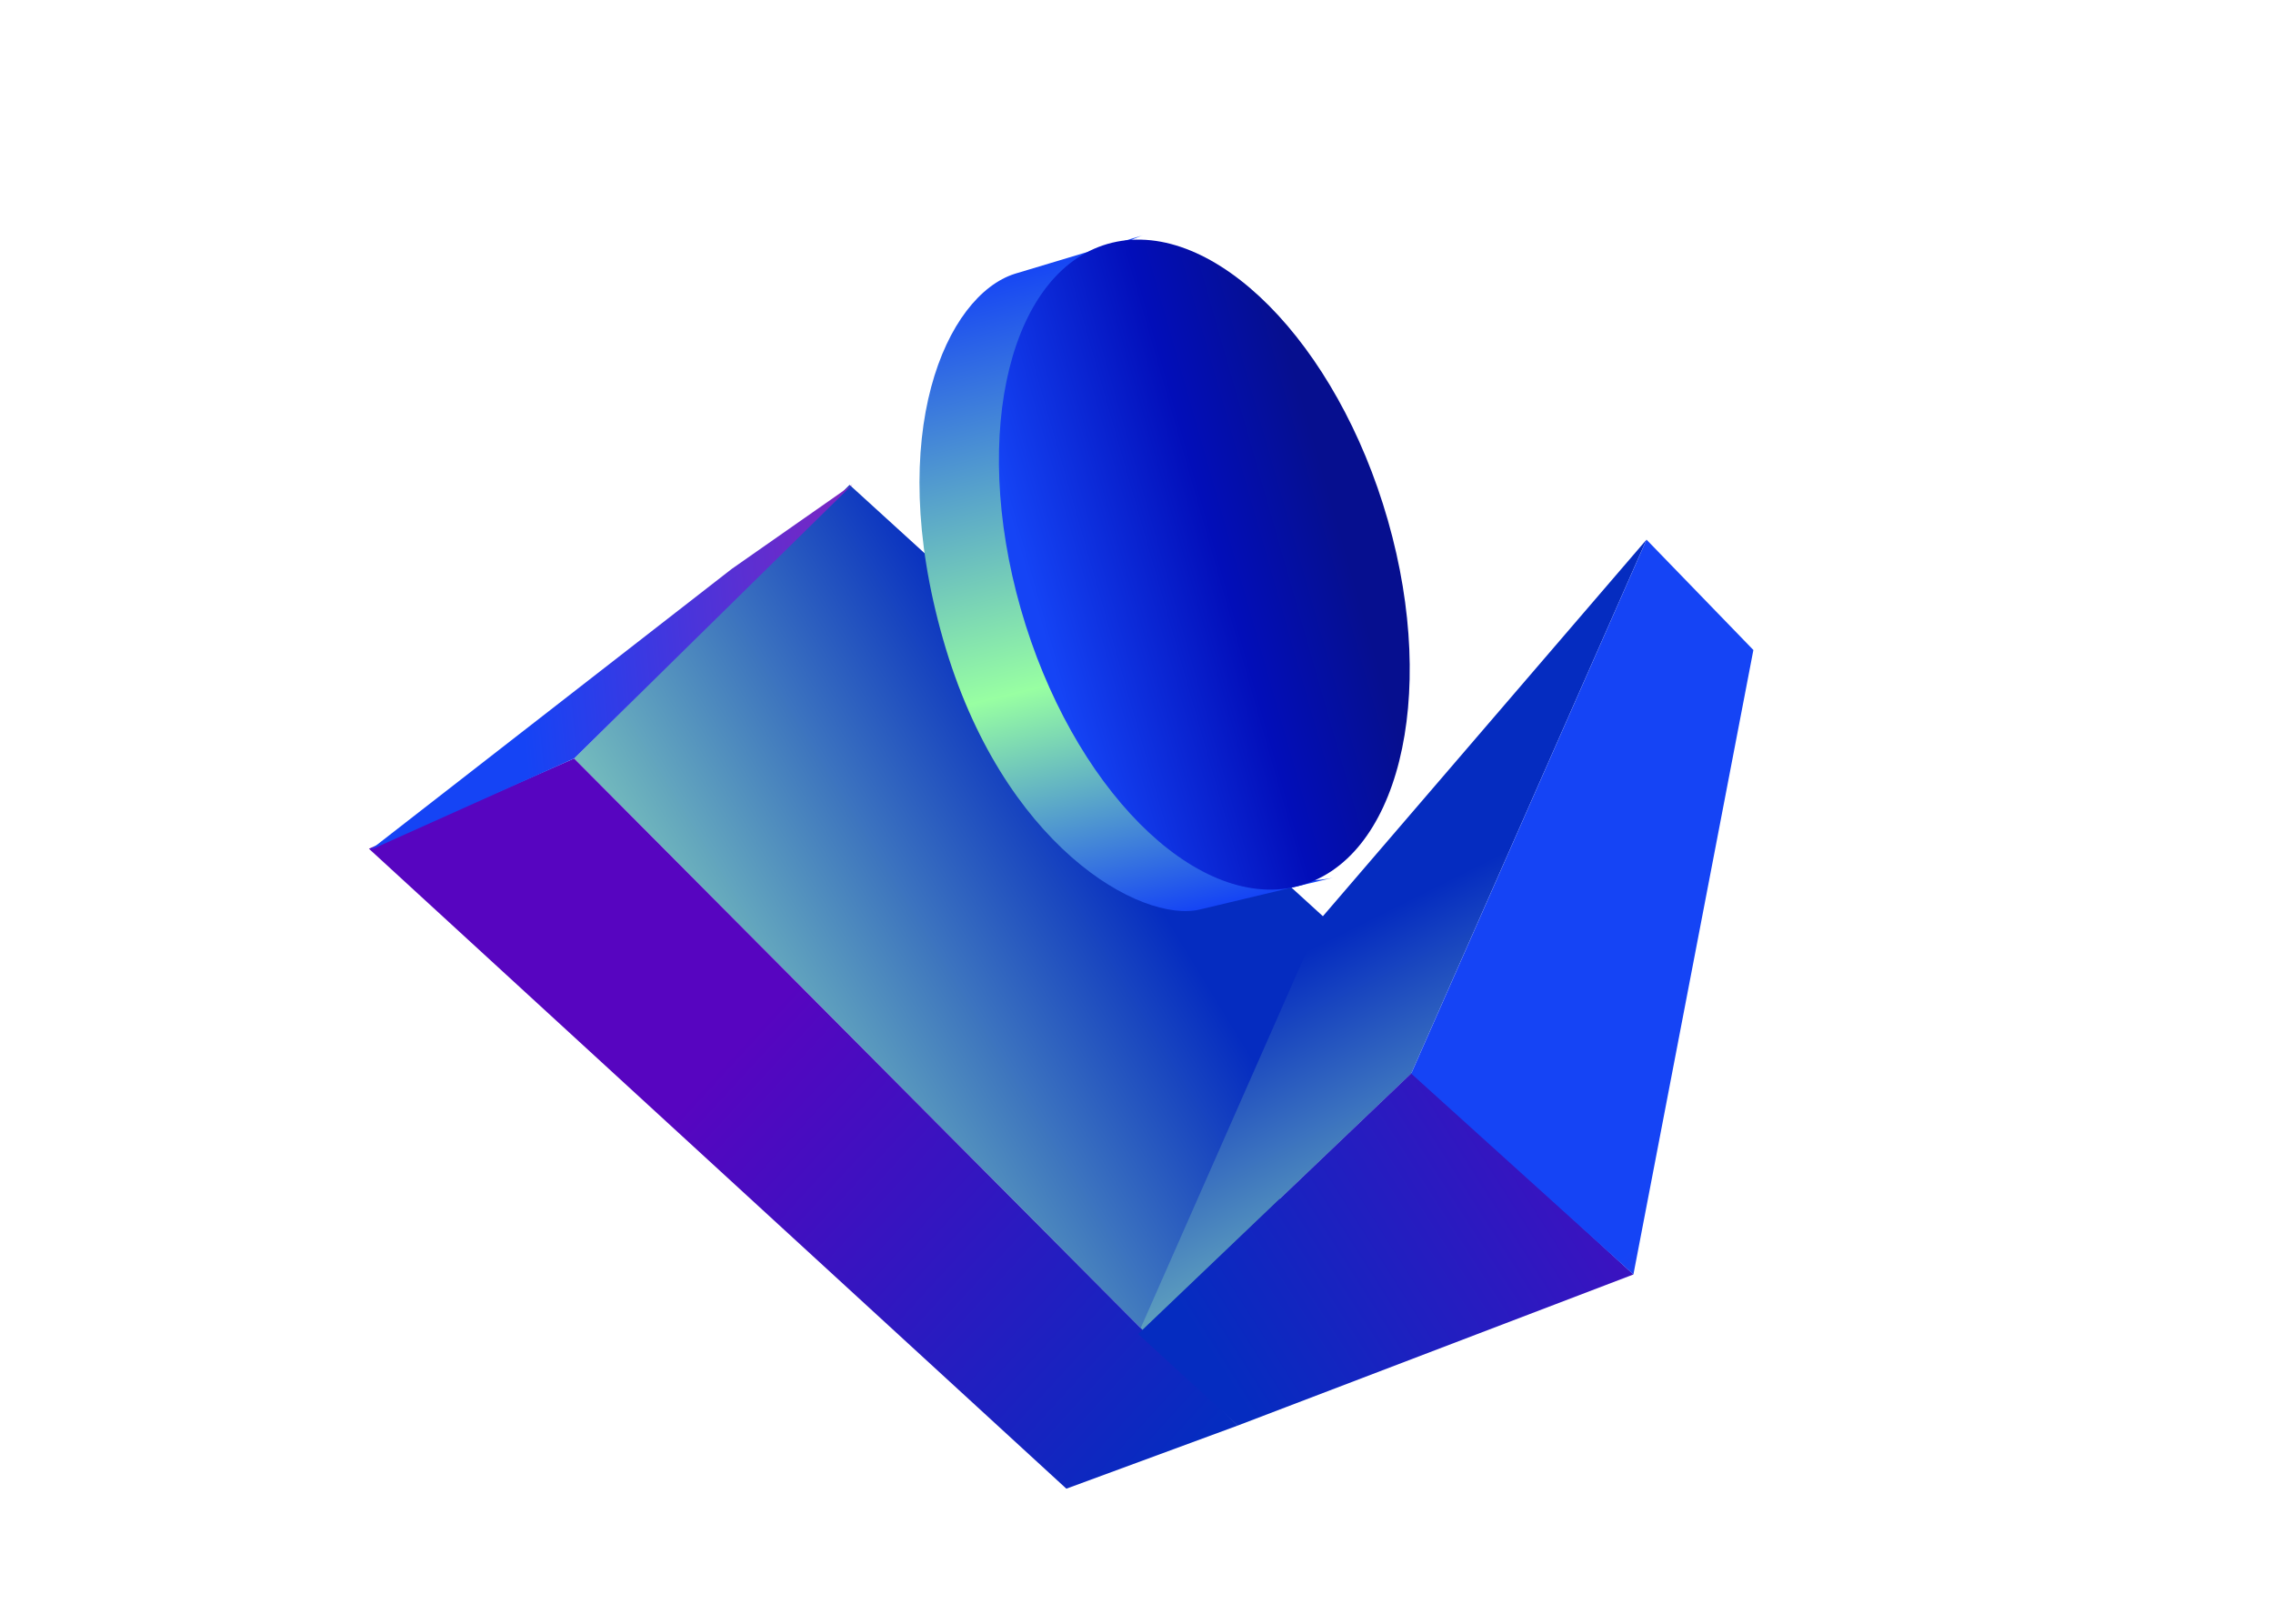
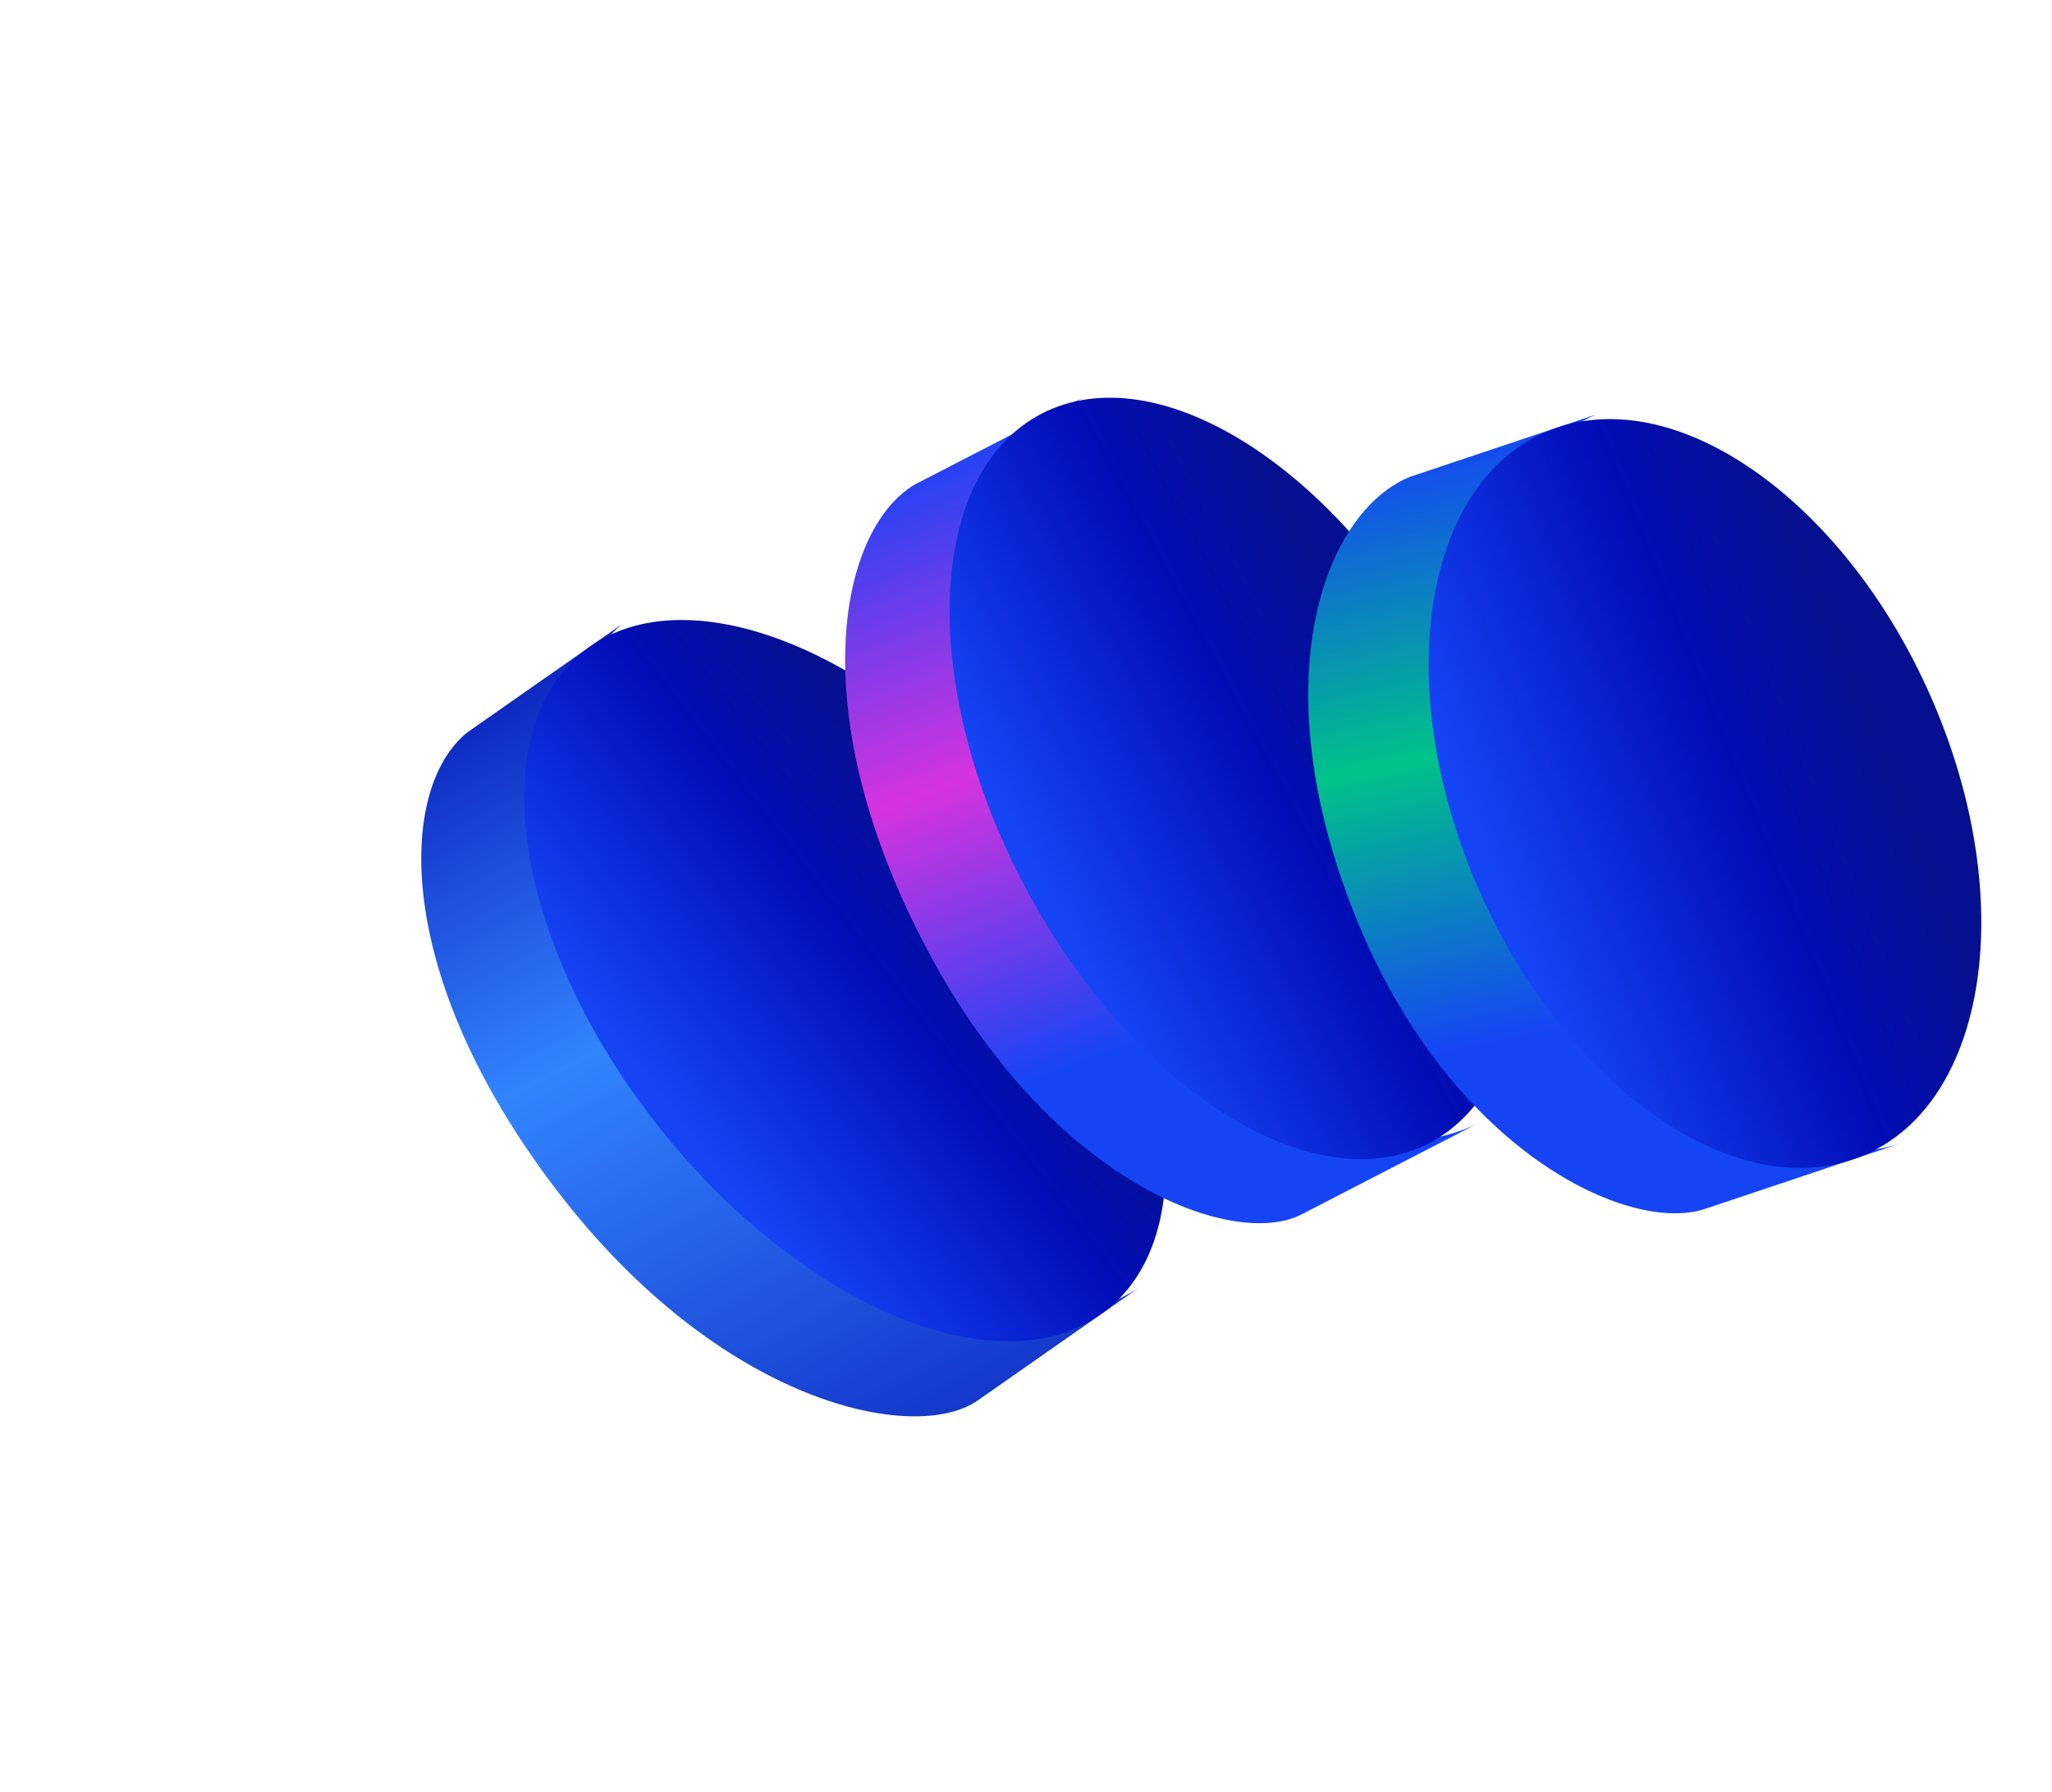
- <svg xmlns="http://www.w3.org/2000/svg" width="126" height="90" viewBox="0 0 126 90" fill="none">
-   <path d="M73.781 51.193L68.61 79.017L31.823 42.041L47.095 26.875L73.781 51.193Z" fill="url(#paint0_linear_401_8)" />
-   <path d="M78.227 59.507L63.084 73.946L73.255 50.874L91.27 29.913L78.227 59.507Z" fill="url(#paint1_linear_401_8)" />
-   <path d="M68.611 79.015L59.112 82.514L20.45 47.042L31.824 42.041L68.611 79.015Z" fill="url(#paint2_linear_401_8)" />
-   <path d="M68.616 79.013L63.09 73.942L78.313 59.415L90.547 70.64L68.616 79.013Z" fill="url(#paint3_linear_401_8)" />
-   <path d="M47.258 26.852L31.825 42.04L20.527 47.112L40.565 31.532L47.258 26.852Z" fill="url(#paint4_linear_401_8)" />
-   <path d="M97.196 36.028L90.546 70.641L78.228 59.507L91.272 29.912L97.196 36.028Z" fill="url(#paint5_linear_401_8)" />
-   <path d="M56.257 15.175L63.356 13.042C63.252 13.073 53.294 16.132 58.295 33.619C63.158 50.623 72.968 48.858 73.881 48.654L73.95 48.638C73.95 48.638 73.926 48.644 73.881 48.654L66.531 50.407C63.246 51.198 55.551 46.881 52.276 35.428C49.001 23.976 52.469 16.372 56.257 15.175Z" fill="url(#paint6_linear_401_8)" />
-   <ellipse cx="10.467" cy="18.56" rx="10.467" ry="18.56" transform="matrix(0.972206 -0.234126 0.274962 0.961455 51.4805 15.9014)" fill="url(#paint7_linear_401_8)" />
+ <svg xmlns="http://www.w3.org/2000/svg" width="63" height="55" viewBox="0 0 63 55" fill="none">
+   <path d="M14.344 22.485L19.101 19.158C19.101 19.158 13.332 23.663 21.052 33.763C28.549 43.571 34.467 39.871 34.967 39.531L35.001 39.507C35.001 39.507 34.99 39.515 34.967 39.531L30.018 42.992C28.093 44.339 22.119 43.116 17.089 36.535C12.059 29.955 12.196 24.222 14.344 22.485Z" fill="url(#paint0_linear_2990_197259)" />
+   <ellipse cx="7.278" cy="12.906" rx="7.278" ry="12.906" transform="matrix(0.819432 -0.573176 0.60726 0.794503 12.1426 24.0234)" fill="url(#paint1_linear_2990_197259)" />
+   <path d="M28.073 14.88L33.222 12.224C33.222 12.224 26.903 15.91 32.758 26.943C38.443 37.656 44.776 34.786 45.316 34.516L45.354 34.497C45.354 34.497 45.341 34.504 45.316 34.516L39.96 37.28C37.877 38.355 32.282 36.344 28.468 29.156C24.653 21.968 25.711 16.312 28.073 14.88Z" fill="url(#paint2_linear_2990_197259)" />
+   <ellipse cx="7.264" cy="12.679" rx="7.264" ry="12.679" transform="matrix(0.888683 -0.458522 0.468746 0.883333 25.5293 16.0273)" fill="url(#paint3_linear_2990_197259)" />
+   <path d="M43.291 14.637L49.013 12.721C49.013 12.721 41.928 15.474 46.386 26.544C50.714 37.294 57.695 35.313 58.294 35.12L58.335 35.106C58.335 35.106 58.321 35.111 58.294 35.12L52.341 37.113C50.026 37.888 44.522 35.353 41.618 28.14C38.714 20.928 40.635 15.716 43.291 14.637Z" fill="url(#paint4_linear_2990_197259)" />
+   <ellipse cx="7.566" cy="12.115" rx="7.566" ry="12.115" transform="matrix(0.948275 -0.317451 0.373489 0.927635 40.6465 15.5234)" fill="url(#paint5_linear_2990_197259)" />
  <defs>
-     <linearGradient id="paint0_linear_401_8" x1="70.693" y1="60.69" x2="19.43" y2="91.903" gradientUnits="userSpaceOnUse">
-       <stop stop-color="#052CC0" />
-       <stop offset="0.396" stop-color="#75BDBD" />
+     <linearGradient id="paint0_linear_2990_197259" x1="10.107" y1="14.25" x2="27.551" y2="47.475" gradientUnits="userSpaceOnUse">
+       <stop offset="0.24" stop-color="#0E29C0" />
+       <stop offset="0.526" stop-color="#3284FF" />
+       <stop offset="1" stop-color="#0E29C0" />
+     </linearGradient>
+     <linearGradient id="paint1_linear_2990_197259" x1="12.676" y1="7.295" x2="0.572" y2="7.295" gradientUnits="userSpaceOnUse">
+       <stop stop-color="#060F8F" />
+       <stop offset="0.396" stop-color="#020EB9" />
      <stop offset="1" stop-color="#1544F5" />
    </linearGradient>
-     <linearGradient id="paint1_linear_401_8" x1="53.496" y1="62.193" x2="67.542" y2="90.219" gradientUnits="userSpaceOnUse">
-       <stop stop-color="#052CC0" />
-       <stop offset="0.592" stop-color="#75BDBD" />
+     <linearGradient id="paint2_linear_2990_197259" x1="25.295" y1="6.16" x2="38.026" y2="40.955" gradientUnits="userSpaceOnUse">
+       <stop offset="0.219" stop-color="#1544F5" />
+       <stop offset="0.49" stop-color="#D633DF" />
+       <stop offset="0.745" stop-color="#1544F5" />
+     </linearGradient>
+     <linearGradient id="paint3_linear_2990_197259" x1="12.65" y1="7.167" x2="0.571" y2="7.167" gradientUnits="userSpaceOnUse">
+       <stop stop-color="#060F8F" />
+       <stop offset="0.396" stop-color="#020EB9" />
      <stop offset="1" stop-color="#1544F5" />
    </linearGradient>
-     <linearGradient id="paint2_linear_401_8" x1="65.264" y1="81.329" x2="40.431" y2="58.545" gradientUnits="userSpaceOnUse">
-       <stop stop-color="#052CC0" />
-       <stop offset="1" stop-color="#5705C0" />
+     <linearGradient id="paint4_linear_2990_197259" x1="41.684" y1="6.098" x2="48.972" y2="40.532" gradientUnits="userSpaceOnUse">
+       <stop offset="0.219" stop-color="#1544F5" />
+       <stop offset="0.49" stop-color="#00C389" />
+       <stop offset="0.745" stop-color="#1544F5" />
    </linearGradient>
-     <linearGradient id="paint3_linear_401_8" x1="67.019" y1="74.976" x2="95.454" y2="56.886" gradientUnits="userSpaceOnUse">
-       <stop stop-color="#052CC0" />
-       <stop offset="1" stop-color="#5705C0" />
-     </linearGradient>
-     <linearGradient id="paint4_linear_401_8" x1="65.341" y1="57.025" x2="30.873" y2="60.293" gradientUnits="userSpaceOnUse">
-       <stop stop-color="#CE0D98" />
-       <stop offset="1" stop-color="#1544F5" />
-     </linearGradient>
-     <linearGradient id="paint5_linear_401_8" x1="101.825" y1="105.235" x2="79.035" y2="79.172" gradientUnits="userSpaceOnUse">
-       <stop stop-color="#CE0D98" />
-       <stop offset="1" stop-color="#1544F5" />
-     </linearGradient>
-     <linearGradient id="paint6_linear_401_8" x1="57.381" y1="14.481" x2="66.064" y2="50.537" gradientUnits="userSpaceOnUse">
-       <stop offset="0.001" stop-color="#1544F5" />
-       <stop offset="0.621" stop-color="#98FFA2" />
-       <stop offset="1" stop-color="#1544F5" />
-     </linearGradient>
-     <linearGradient id="paint7_linear_401_8" x1="18.23" y1="10.491" x2="0.823" y2="10.491" gradientUnits="userSpaceOnUse">
+     <linearGradient id="paint5_linear_2990_197259" x1="13.176" y1="6.848" x2="0.595" y2="6.848" gradientUnits="userSpaceOnUse">
      <stop stop-color="#060F8F" />
      <stop offset="0.396" stop-color="#020EB9" />
      <stop offset="1" stop-color="#1544F5" />
    </linearGradient>
  </defs>
</svg>
